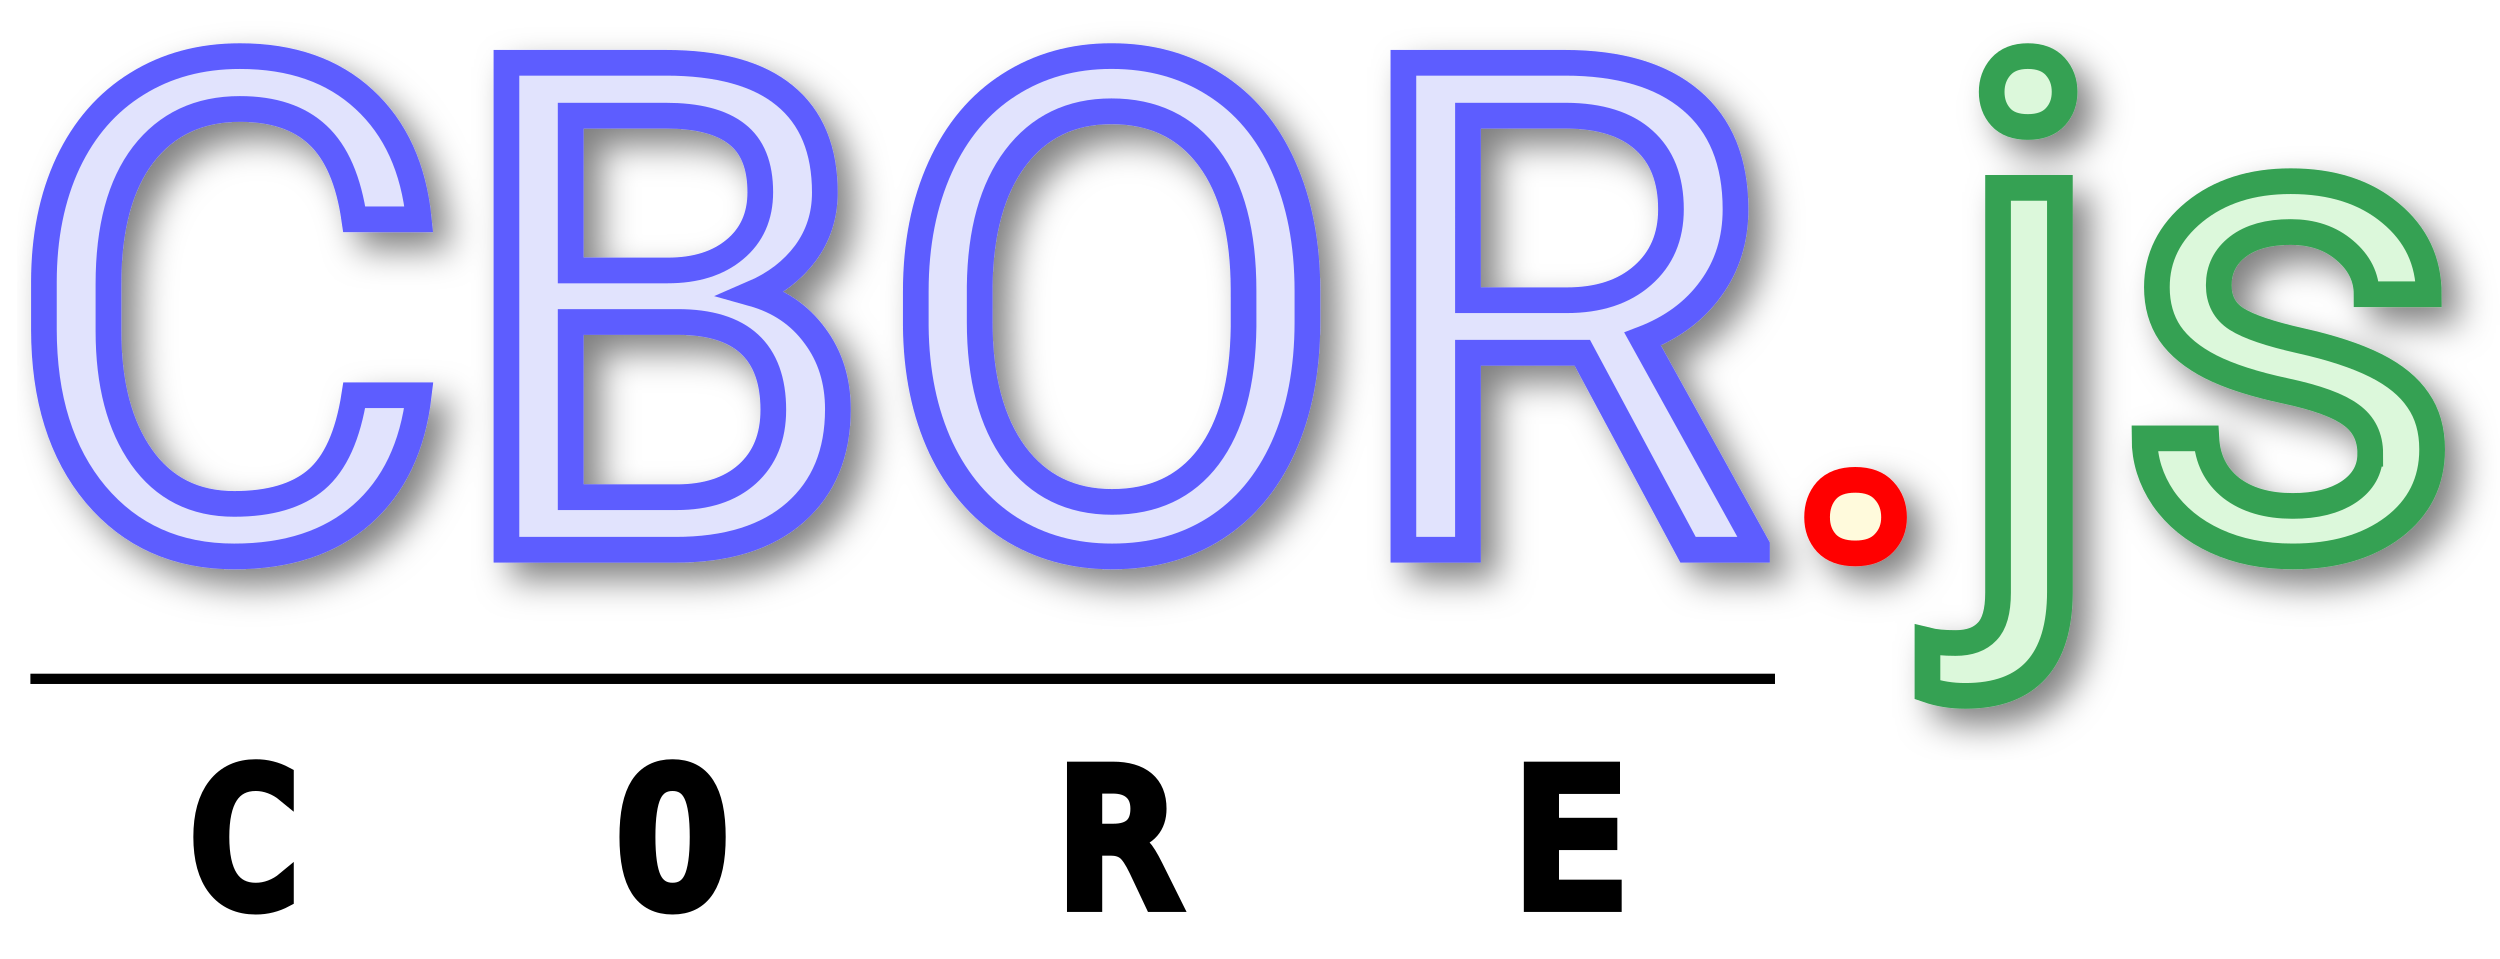
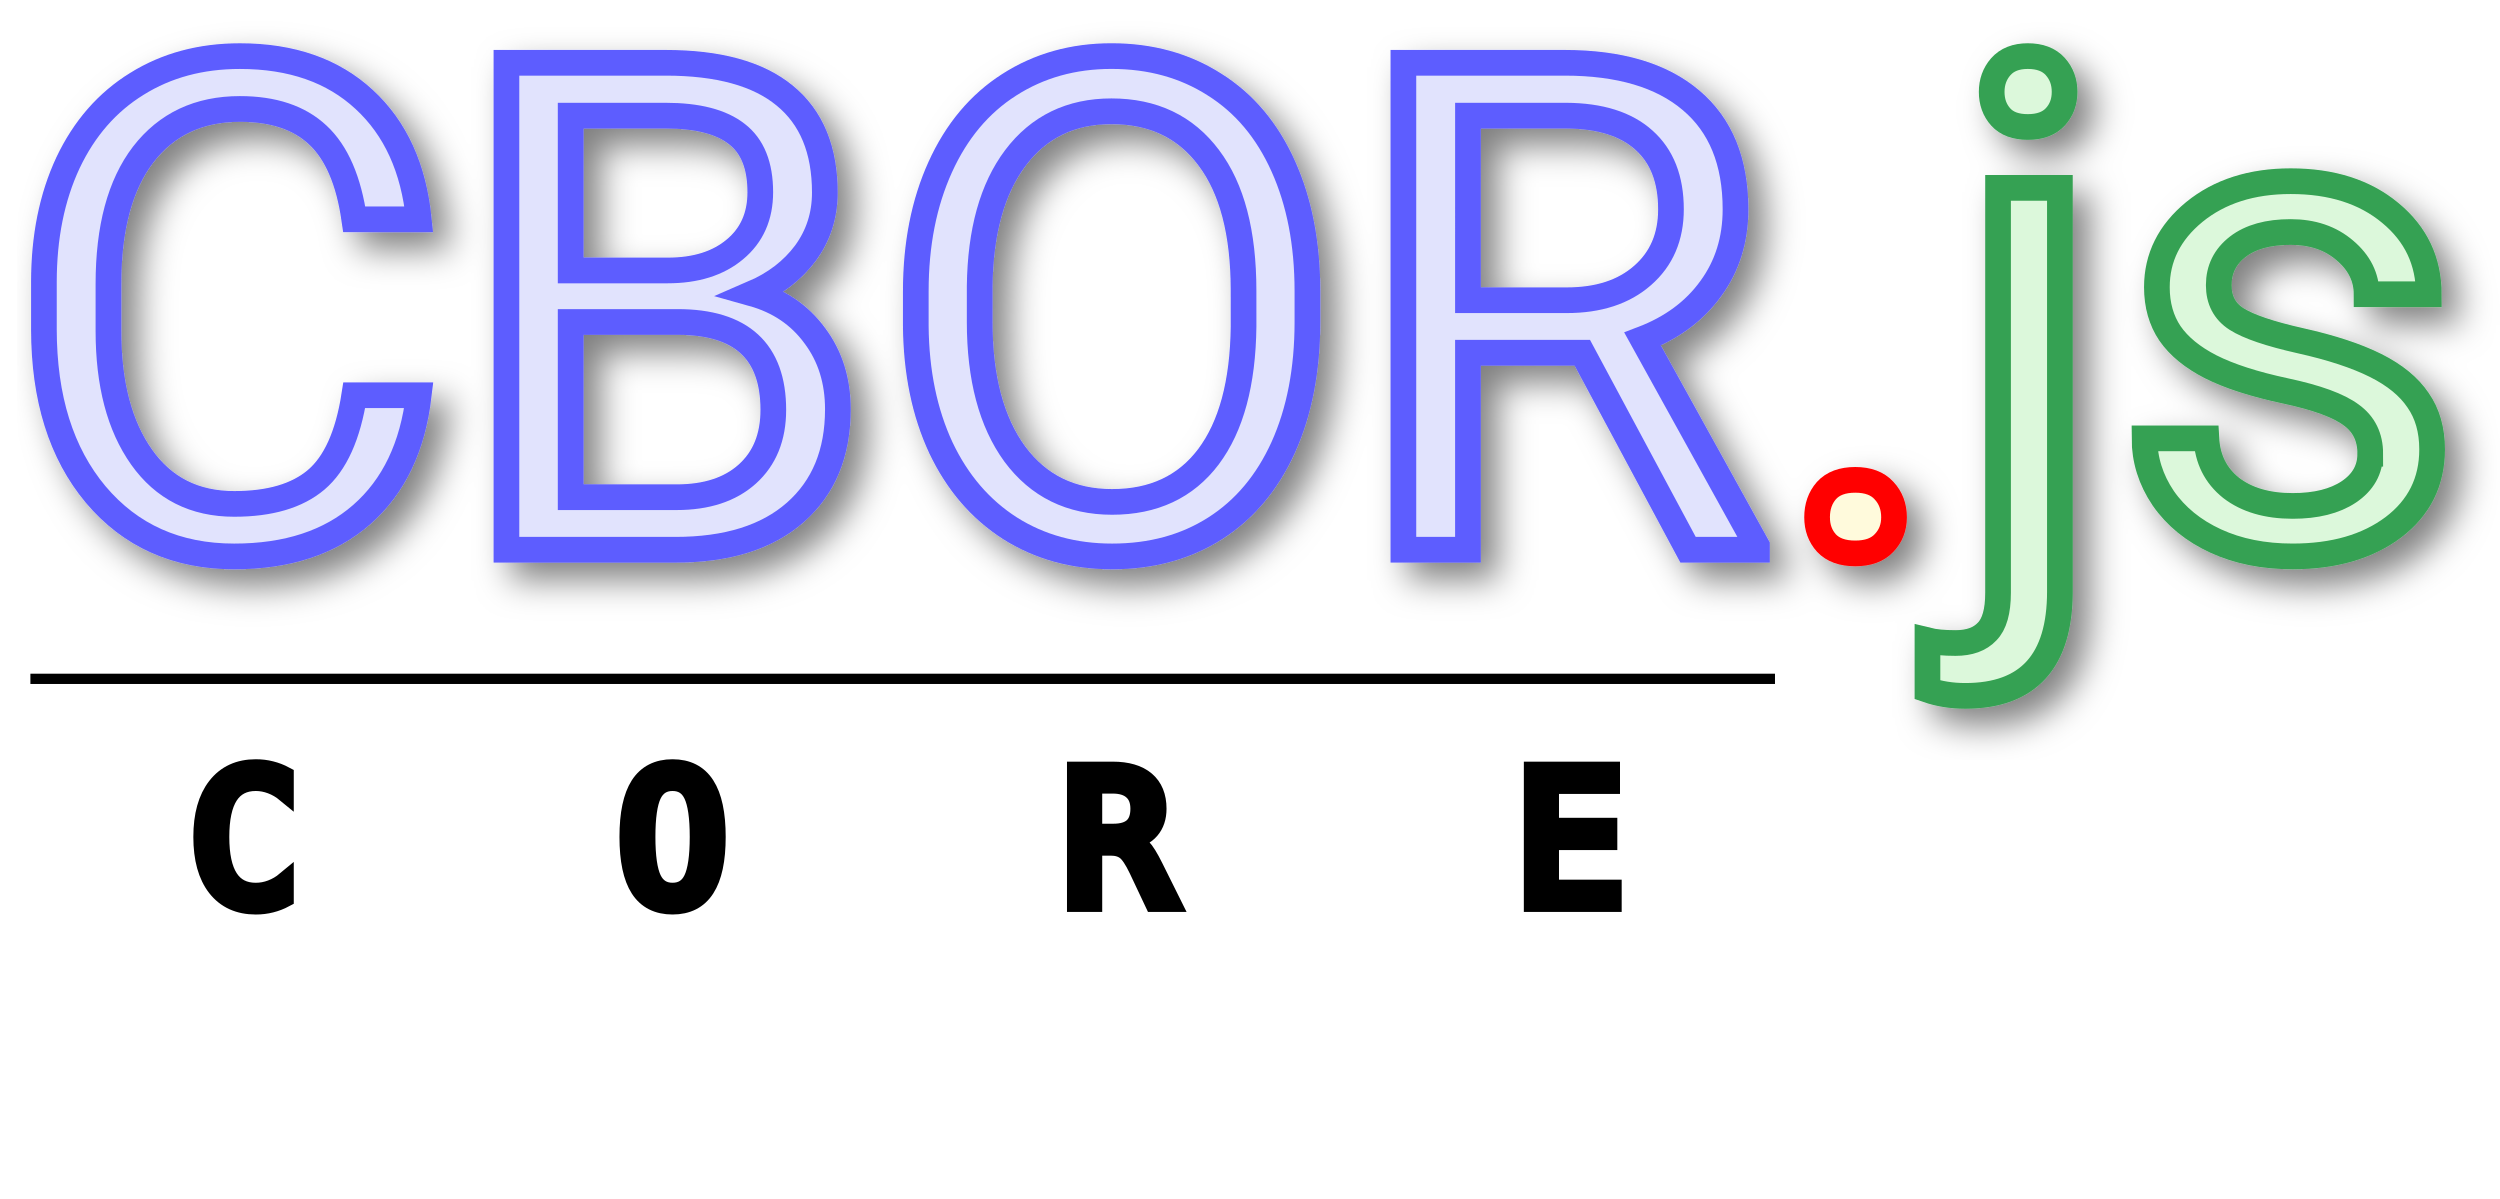
- <svg xmlns="http://www.w3.org/2000/svg" width="146" height="56" version="1.1">
+ <svg xmlns="http://www.w3.org/2000/svg" width="146" height="70" version="1.1">
  <defs>
    <filter id="shadow">
      <feDropShadow dx="1" dy="1" stdDeviation="1" flood-opacity="0.5" />
    </filter>
  </defs>
  <g filter="url(#shadow)">
    <g fill="#e1e3fd" stroke="#5d5dff" stroke-width="1.5">
      <path d="m 24.458,23.081 q -0.527,4.512 -3.34,6.973 -2.793,2.441 -7.441,2.441 -5.039,0 -8.086,-3.613 Q 2.564,25.268 2.564,19.214 v -2.734 q 0,-3.965 1.406,-6.973 1.426,-3.008 4.023,-4.609 2.598,-1.621 6.016,-1.621 4.531,0 7.266,2.539 2.734,2.52 3.184,6.992 H 20.689 Q 20.201,9.409 18.56,7.885 16.939,6.362 14.009,6.362 q -3.594,0 -5.645,2.656 -2.031,2.656 -2.031,7.559 v 2.754 q 0,4.629 1.934,7.363 1.934,2.734 5.41,2.734 3.125,0 4.785,-1.406 1.68,-1.426 2.227,-4.941 z" />
      <path d="M 29.576,32.104 V 3.667 h 9.297 q 4.629,0 6.953,1.914 2.344,1.914 2.344,5.664 0,1.992 -1.133,3.535 -1.133,1.523 -3.086,2.363 2.305,0.645 3.633,2.461 1.348,1.797 1.348,4.297 0,3.828 -2.48,6.016 -2.48,2.188 -7.012,2.188 z m 3.75,-13.301 v 10.234 h 6.191 q 2.617,0 4.121,-1.348 1.523,-1.367 1.523,-3.75 0,-5.137 -5.586,-5.137 z m 0,-3.008 h 5.664 q 2.461,0 3.926,-1.23 1.484,-1.23 1.484,-3.34 0,-2.344 -1.367,-3.398 -1.367,-1.074 -4.16,-1.074 h -5.547 z" />
      <path d="m 76.353,18.803 q 0,4.18 -1.406,7.305 -1.406,3.105 -3.984,4.746 -2.578,1.641 -6.016,1.641 -3.359,0 -5.957,-1.641 -2.598,-1.66 -4.043,-4.707 -1.426,-3.066 -1.465,-7.09 v -2.051 q 0,-4.102 1.426,-7.246 1.426,-3.145 4.023,-4.805 2.617,-1.68 5.977,-1.68 3.418,0 6.016,1.66 2.617,1.641 4.023,4.785 1.406,3.125 1.406,7.285 z m -3.73,-1.836 q 0,-5.059 -2.031,-7.754 -2.031,-2.715 -5.684,-2.715 -3.555,0 -5.605,2.715 -2.031,2.695 -2.09,7.5 v 2.09 q 0,4.902 2.051,7.715 2.07,2.793 5.684,2.793 3.633,0 5.625,-2.637 1.992,-2.656 2.051,-7.598 z" />
      <path d="M 92.408,20.6 H 85.728 V 32.104 H 81.958 V 3.667 h 9.414 q 4.805,0 7.383,2.188 2.598,2.188 2.598,6.367 0,2.656 -1.445,4.629 -1.426,1.973 -3.984,2.949 l 6.68,12.07 v 0.234 h -4.023 z m -6.68,-3.066 h 5.762 q 2.793,0 4.434,-1.445 1.66,-1.445 1.66,-3.867 0,-2.637 -1.582,-4.043 -1.562,-1.406 -4.531,-1.426 h -5.742 z" />
    </g>
    <g fill="#fffadc" stroke="#ff0000" stroke-width="1.5">
      <path d="m 106.118,30.21 q 0,-0.938 0.547,-1.562 0.566,-0.625 1.68,-0.625 1.113,0 1.68,0.625 0.586,0.625 0.586,1.562 0,0.898 -0.586,1.504 -0.566,0.605 -1.68,0.605 -1.113,0 -1.68,-0.605 -0.547,-0.605 -0.547,-1.504 z" />
    </g>
    <g fill="#dcf8db" stroke="#35a152" stroke-width="1.5">
      <path d="m 120.298,10.971 v 23.574 q 0,6.094 -5.527,6.094 -1.191,0 -2.207,-0.352 v -2.891 q 0.625,0.156 1.641,0.156 1.211,0 1.836,-0.664 0.645,-0.645 0.645,-2.266 V 10.971 Z M 116.314,5.366 q 0,-0.859 0.527,-1.465 0.547,-0.625 1.582,-0.625 1.055,0 1.602,0.605 0.547,0.605 0.547,1.484 0,0.879 -0.547,1.465 -0.547,0.586 -1.602,0.586 -1.055,0 -1.582,-0.586 -0.527,-0.586 -0.527,-1.465 z" />
      <path d="m 138.423,26.499 q 0,-1.465 -1.113,-2.266 -1.094,-0.82 -3.848,-1.406 -2.734,-0.586 -4.355,-1.406 -1.602,-0.82 -2.383,-1.953 -0.762,-1.133 -0.762,-2.695 0,-2.598 2.188,-4.395 2.207,-1.797 5.625,-1.797 3.594,0 5.82,1.855 2.246,1.855 2.246,4.746 h -3.633 q 0,-1.484 -1.27,-2.559 -1.25,-1.074 -3.164,-1.074 -1.973,0 -3.086,0.859 -1.113,0.859 -1.113,2.246 0,1.309 1.035,1.973 1.035,0.664 3.73,1.27 2.715,0.605 4.395,1.445 1.68,0.84 2.48,2.031 0.82,1.172 0.82,2.871 0,2.832 -2.266,4.551 -2.266,1.699 -5.879,1.699 -2.539,0 -4.492,-0.898 -1.953,-0.898 -3.066,-2.5 -1.094,-1.621 -1.094,-3.496 h 3.613 q 0.098,1.816 1.445,2.891 1.367,1.055 3.594,1.055 2.051,0 3.281,-0.82 1.25,-0.84 1.25,-2.227 z" />
    </g>
  </g>
  <g stroke="black">
    <line stroke-width="0.6" x1="1.775" y1="39.644" x2="103.659" y2="39.644" />
    <path d="m 16.656,52.481 q -0.401,0.214 -0.823,0.318 -0.422,0.109 -0.896,0.109 -1.495,0 -2.323,-1.057 -0.823,-1.057 -0.823,-2.974 0,-1.906 0.828,-2.969 0.833,-1.068 2.318,-1.068 0.474,0 0.896,0.109 0.422,0.104 0.823,0.318 v 1.078 q -0.385,-0.318 -0.828,-0.484 -0.443,-0.167 -0.891,-0.167 -1.026,0 -1.536,0.792 -0.51,0.792 -0.51,2.391 0,1.594 0.51,2.385 0.51,0.792 1.536,0.792 0.458,0 0.896,-0.167 0.443,-0.167 0.823,-0.484 z" />
    <path d="m 40.781,48.876 q 0,-1.714 -0.354,-2.448 -0.349,-0.734 -1.151,-0.734 -0.797,0 -1.151,0.734 -0.349,0.734 -0.349,2.448 0,1.708 0.349,2.443 0.354,0.734 1.151,0.734 0.802,0 1.151,-0.729 0.354,-0.734 0.354,-2.448 z m 1.099,0 q 0,2.031 -0.646,3.031 -0.641,1 -1.958,1 -1.318,0 -1.958,-0.995 -0.641,-0.995 -0.641,-3.036 0,-2.036 0.641,-3.036 0.646,-1 1.958,-1 1.318,0 1.958,1 0.646,1 0.646,3.036 z" />
    <path d="m 66.025,49.085 q 0.406,0.104 0.693,0.396 0.286,0.286 0.714,1.151 l 1.057,2.125 H 67.359 L 66.432,50.793 Q 66.031,49.955 65.708,49.715 65.39,49.47 64.874,49.47 h -1.005 v 3.286 h -1.057 v -7.776 h 2.167 q 1.281,0 1.964,0.578 0.682,0.578 0.682,1.672 0,0.771 -0.422,1.26 -0.417,0.484 -1.177,0.594 z m -2.156,-3.24 v 2.76 h 1.151 q 0.755,0 1.125,-0.339 0.37,-0.339 0.37,-1.036 0,-0.672 -0.396,-1.026 -0.391,-0.359 -1.141,-0.359 z" />
    <path d="m 89.493,44.981 h 4.615 v 0.885 h -3.563 v 2.394 h 3.406 v 0.885 h -3.406 v 2.726 h 3.661 v 0.885 h -4.714 z" />
  </g>
</svg>
